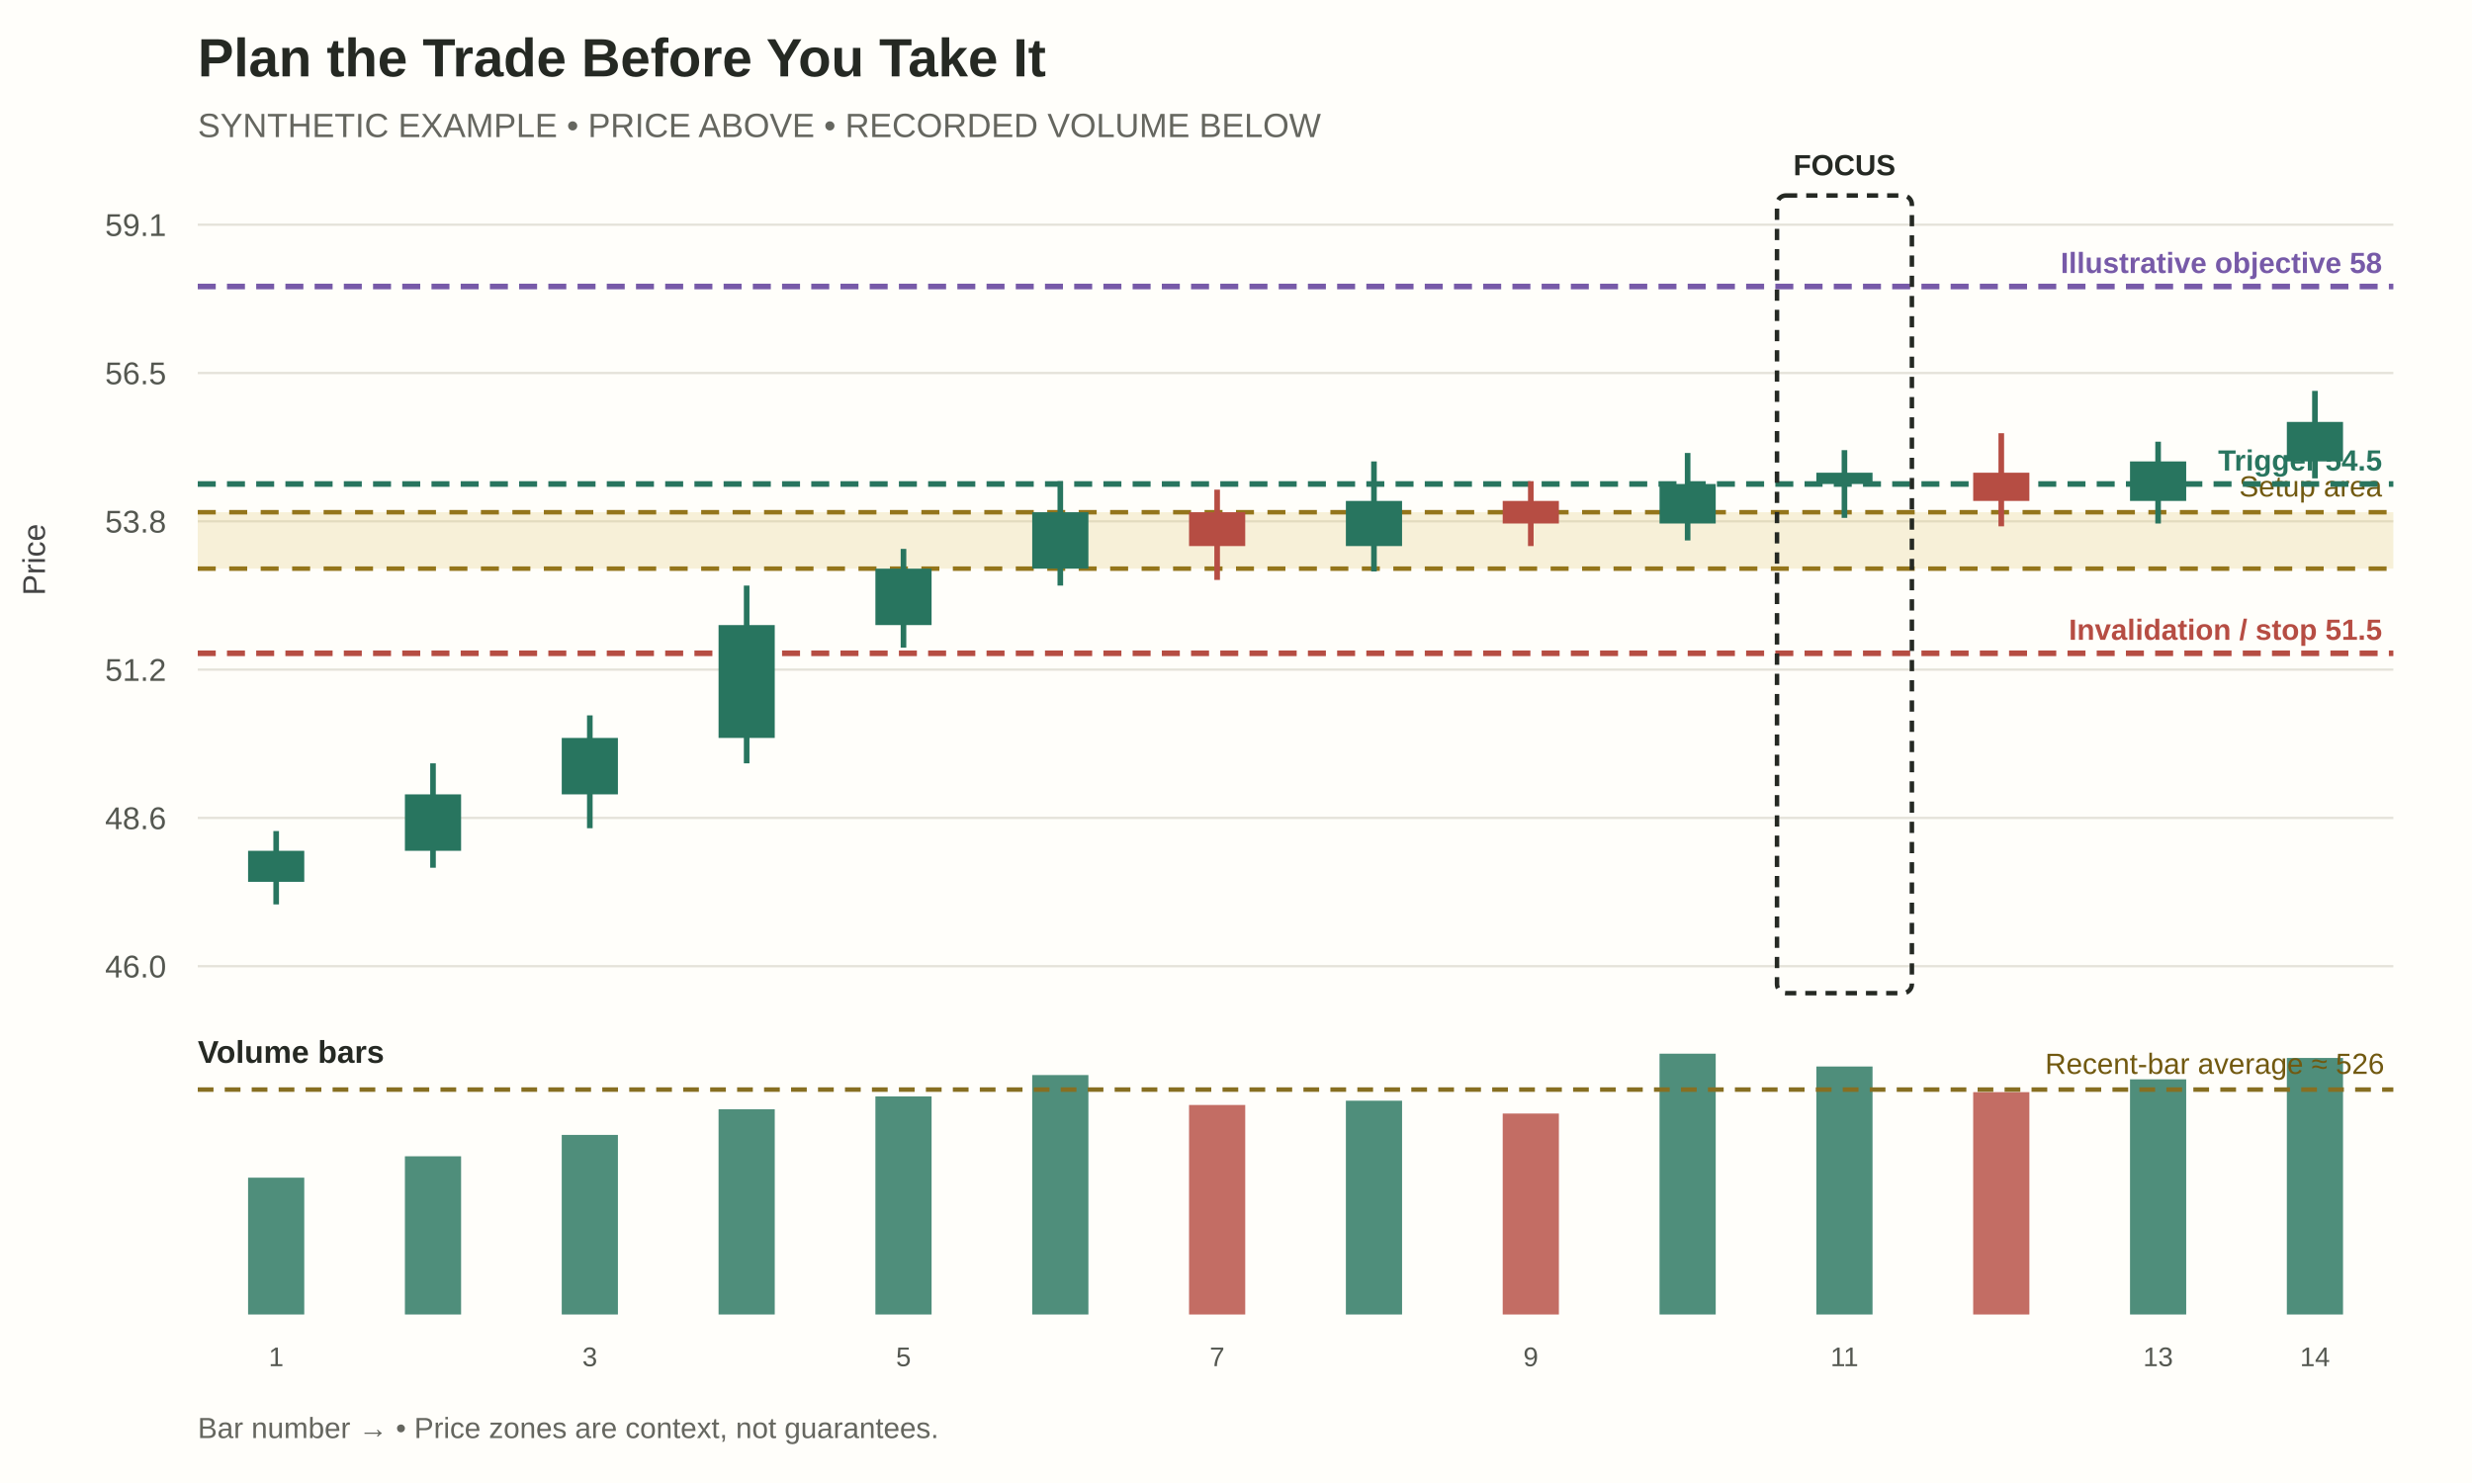
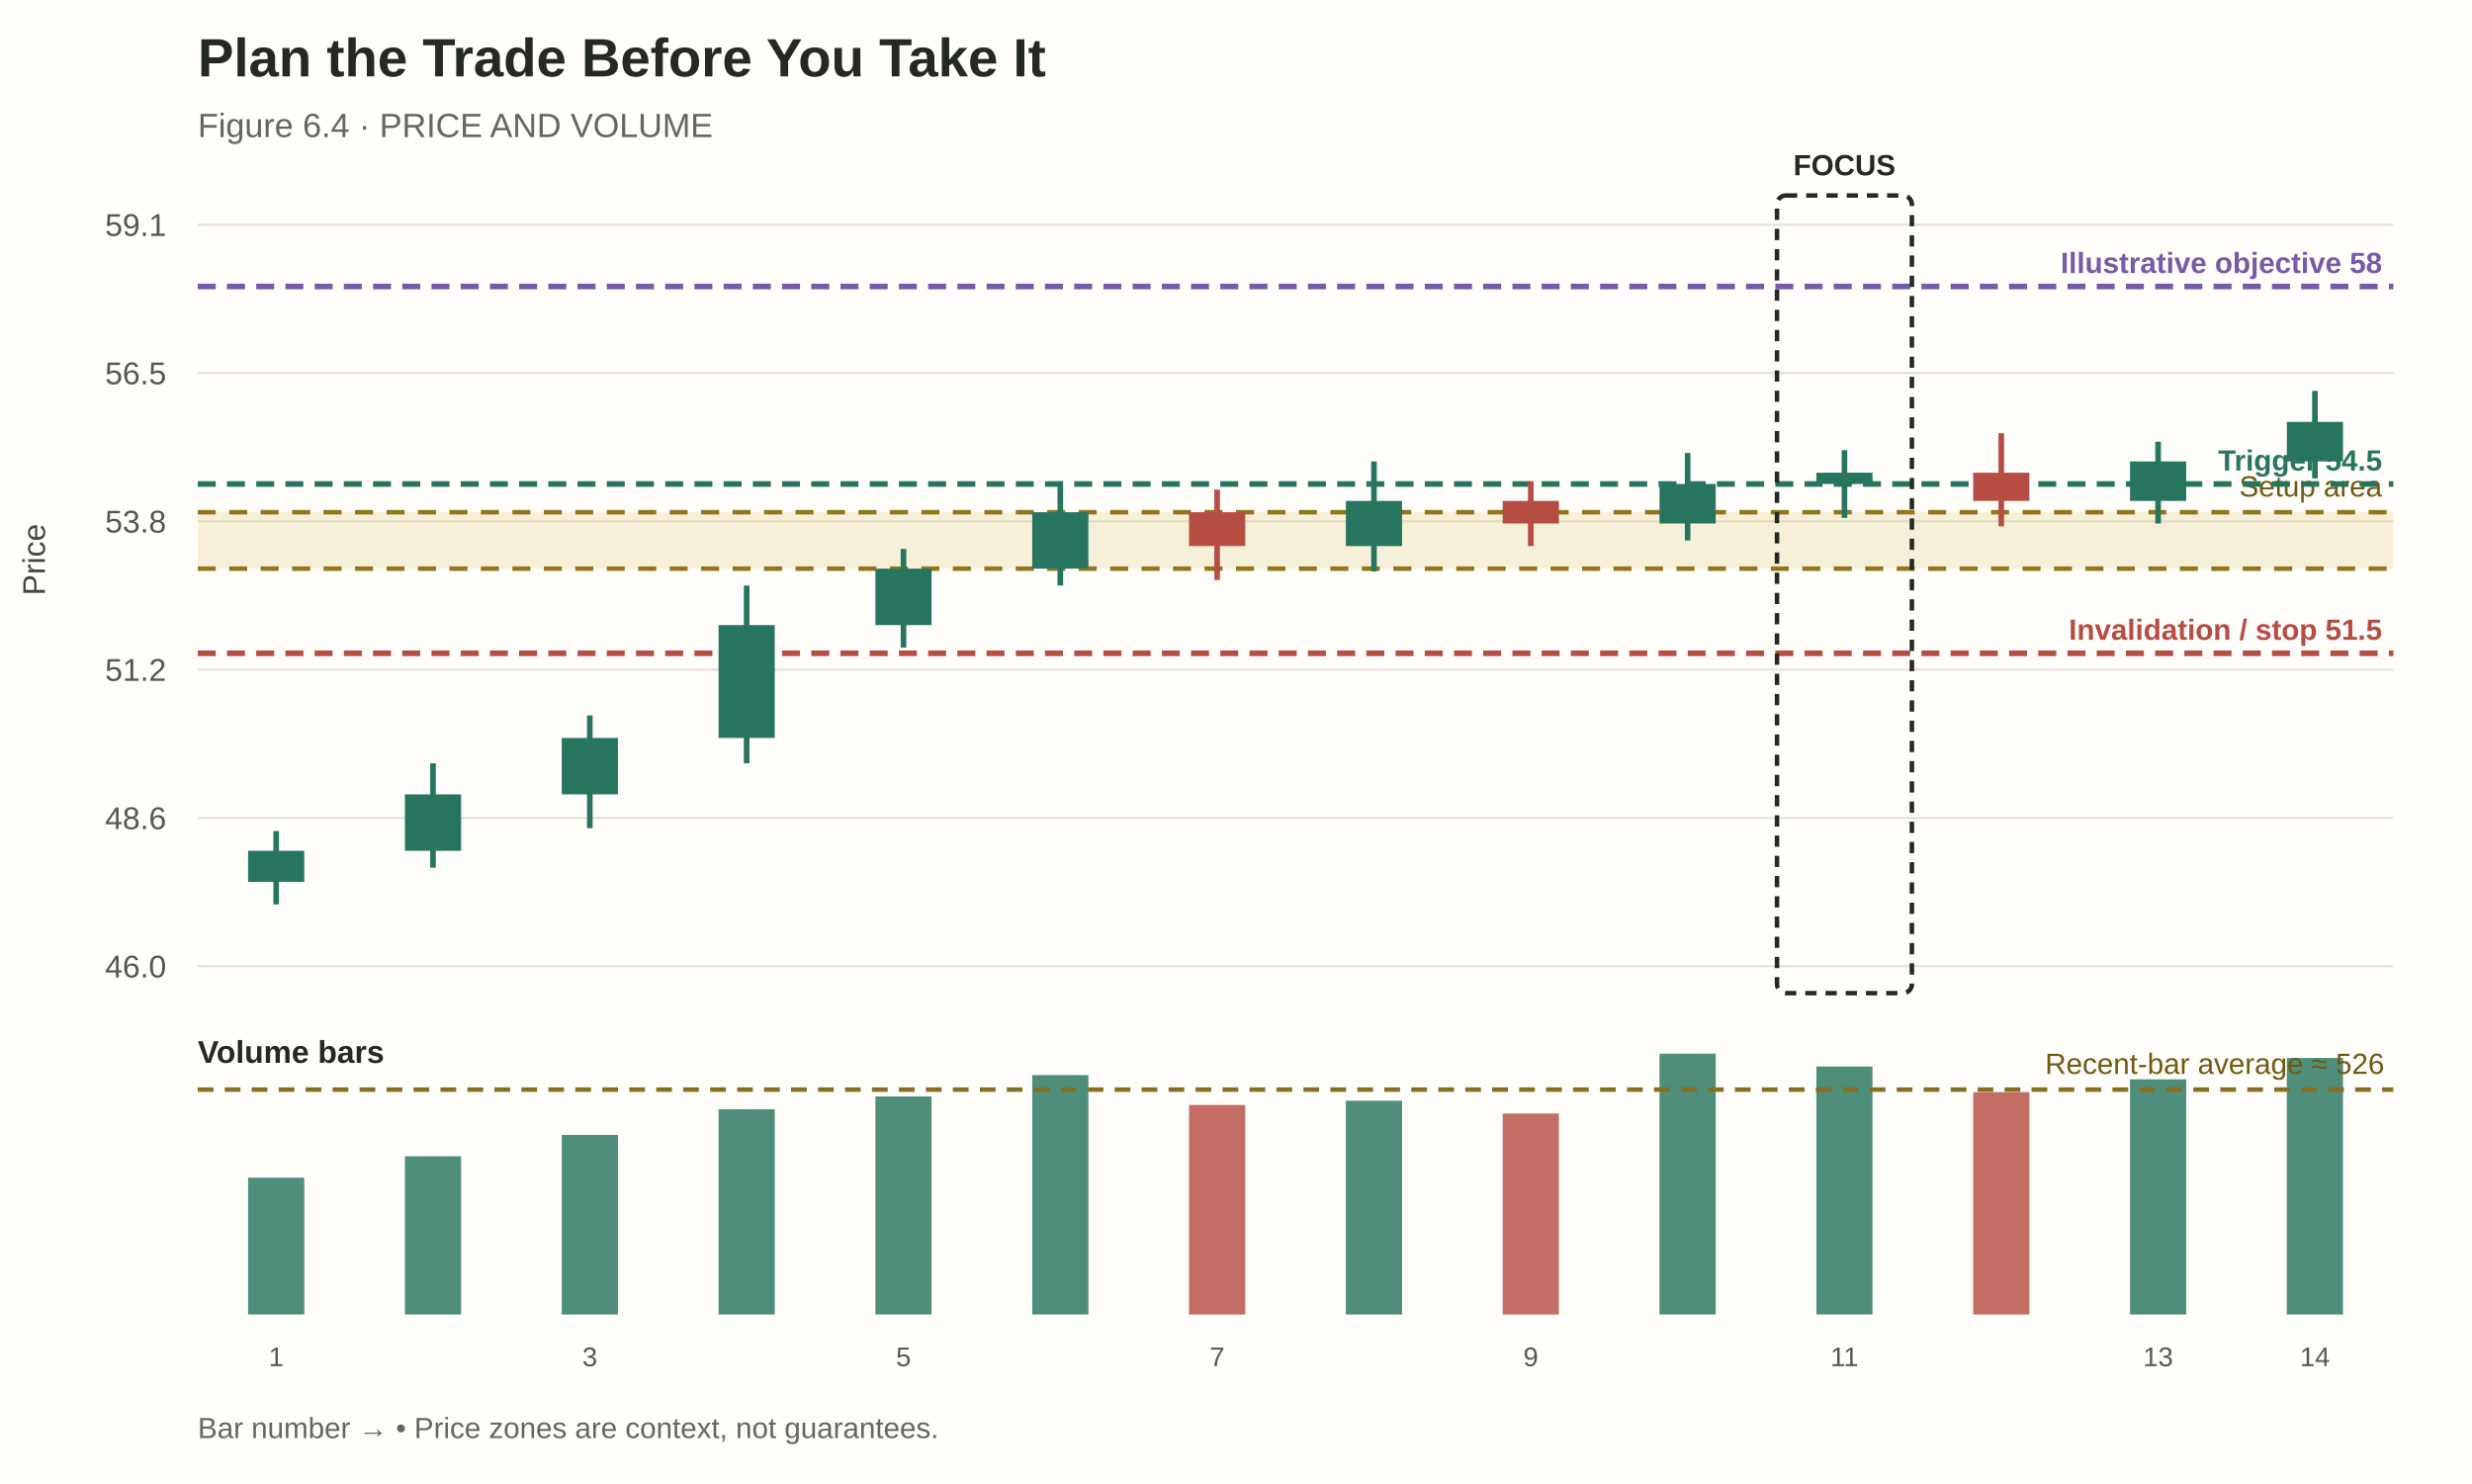
<svg xmlns="http://www.w3.org/2000/svg" role="img" aria-labelledby="chartTitle chartDesc" viewBox="0 0 1100 660" width="1100" height="660">
  <rect width="100%" height="100%" fill="#fffefa" />
  <text x="88" y="34" font-family="Arial,sans-serif" font-size="24" font-weight="700" fill="#252923">Plan the Trade Before You Take It</text>
-   <text x="88" y="61" font-family="Arial,sans-serif" font-size="15" fill="#65665f">SYNTHETIC EXAMPLE • PRICE ABOVE • RECORDED VOLUME BELOW</text>
+   <text x="88" y="61" font-family="Arial,sans-serif" font-size="15" fill="#65665f">Figure 6.4 · PRICE AND VOLUME</text>
  <line x1="88" x2="1065" y1="430" y2="430" stroke="#e4e2d9" />
  <text x="74" y="435" text-anchor="end" font-family="Arial,sans-serif" font-size="14" fill="#545750">46.0</text>
  <line x1="88" x2="1065" y1="364" y2="364" stroke="#e4e2d9" />
  <text x="74" y="369" text-anchor="end" font-family="Arial,sans-serif" font-size="14" fill="#545750">48.6</text>
  <line x1="88" x2="1065" y1="298" y2="298" stroke="#e4e2d9" />
  <text x="74" y="303" text-anchor="end" font-family="Arial,sans-serif" font-size="14" fill="#545750">51.2</text>
  <line x1="88" x2="1065" y1="232" y2="232" stroke="#e4e2d9" />
  <text x="74" y="237" text-anchor="end" font-family="Arial,sans-serif" font-size="14" fill="#545750">53.8</text>
  <line x1="88" x2="1065" y1="166" y2="166" stroke="#e4e2d9" />
  <text x="74" y="171" text-anchor="end" font-family="Arial,sans-serif" font-size="14" fill="#545750">56.5</text>
  <line x1="88" x2="1065" y1="100" y2="100" stroke="#e4e2d9" />
  <text x="74" y="105" text-anchor="end" font-family="Arial,sans-serif" font-size="14" fill="#545750">59.1</text>
  <rect x="88" y="227.957" width="977" height="25.114" fill="#dfc66b" opacity=".24" />
  <line x1="88" x2="1065" y1="227.957" y2="227.957" stroke="#94751b" stroke-width="2" stroke-dasharray="8 6" />
  <line x1="88" x2="1065" y1="253.071" y2="253.071" stroke="#94751b" stroke-width="2" stroke-dasharray="8 6" />
  <text x="1060" y="220.957" text-anchor="end" font-family="Arial,sans-serif" font-size="13" fill="#715910">Setup area</text>
  <line x1="88" x2="1065" y1="215.4" y2="215.4" stroke="#28755f" stroke-width="2.5" stroke-dasharray="8 5" />
  <text x="1060" y="209.4" text-anchor="end" font-family="Arial,sans-serif" font-size="13" font-weight="700" fill="#28755f">Trigger 54.5</text>
  <line x1="88" x2="1065" y1="290.742" y2="290.742" stroke="#b64d43" stroke-width="2.5" stroke-dasharray="8 5" />
  <text x="1060" y="284.742" text-anchor="end" font-family="Arial,sans-serif" font-size="13" font-weight="700" fill="#b64d43">Invalidation / stop 51.5</text>
  <line x1="88" x2="1065" y1="127.5" y2="127.5" stroke="#775aa8" stroke-width="2.5" stroke-dasharray="8 5" />
  <text x="1060" y="121.5" text-anchor="end" font-family="Arial,sans-serif" font-size="13" font-weight="700" fill="#775aa8">Illustrative objective 58</text>
  <text x="20" y="265" transform="rotate(-90 20 265)" font-family="Arial,sans-serif" font-size="14" fill="#444">Price</text>
  <line x1="122.893" x2="122.893" y1="369.852" y2="402.5" stroke="#28755f" stroke-width="2.5" />
  <rect x="110.393" y="378.642" width="25" height="13.813" fill="#28755f" />
  <rect x="110.393" y="524.11" width="25" height="60.89" fill="#28755f" opacity=".82" />
  <text x="122.893" y="608" text-anchor="middle" font-family="Arial,sans-serif" font-size="12" fill="#545750">1</text>
  <line x1="192.679" x2="192.679" y1="339.715" y2="386.176" stroke="#28755f" stroke-width="2.5" />
  <rect x="180.179" y="353.527" width="25" height="25.114" fill="#28755f" />
  <rect x="180.179" y="514.596" width="25" height="70.404" fill="#28755f" opacity=".82" />
  <line x1="262.464" x2="262.464" y1="318.368" y2="368.596" stroke="#28755f" stroke-width="2.5" />
  <rect x="249.964" y="328.413" width="25" height="25.114" fill="#28755f" />
  <rect x="249.964" y="505.082" width="25" height="79.918" fill="#28755f" opacity=".82" />
  <text x="262.464" y="608" text-anchor="middle" font-family="Arial,sans-serif" font-size="12" fill="#545750">3</text>
  <line x1="332.25" x2="332.25" y1="260.605" y2="339.715" stroke="#28755f" stroke-width="2.5" />
  <rect x="319.75" y="278.185" width="25" height="50.228" fill="#28755f" />
  <rect x="319.75" y="493.665" width="25" height="91.335" fill="#28755f" opacity=".82" />
  <line x1="402.036" x2="402.036" y1="244.281" y2="288.231" stroke="#28755f" stroke-width="2.5" />
  <rect x="389.536" y="253.071" width="25" height="25.114" fill="#28755f" />
  <rect x="389.536" y="487.957" width="25" height="97.043" fill="#28755f" opacity=".82" />
  <text x="402.036" y="608" text-anchor="middle" font-family="Arial,sans-serif" font-size="12" fill="#545750">5</text>
  <line x1="471.821" x2="471.821" y1="214.144" y2="260.605" stroke="#28755f" stroke-width="2.5" />
  <rect x="459.321" y="227.957" width="25" height="25.114" fill="#28755f" />
  <rect x="459.321" y="478.443" width="25" height="106.557" fill="#28755f" opacity=".82" />
  <line x1="541.607" x2="541.607" y1="217.911" y2="258.094" stroke="#b64d43" stroke-width="2.5" />
  <rect x="529.107" y="227.957" width="25" height="15.068" fill="#b64d43" />
  <rect x="529.107" y="491.762" width="25" height="93.238" fill="#b64d43" opacity=".82" />
  <text x="541.607" y="608" text-anchor="middle" font-family="Arial,sans-serif" font-size="12" fill="#545750">7</text>
  <line x1="611.393" x2="611.393" y1="205.354" y2="254.326" stroke="#28755f" stroke-width="2.5" />
  <rect x="598.893" y="222.934" width="25" height="20.091" fill="#28755f" />
  <rect x="598.893" y="489.859" width="25" height="95.141" fill="#28755f" opacity=".82" />
  <line x1="681.179" x2="681.179" y1="214.144" y2="243.025" stroke="#b64d43" stroke-width="2.5" />
  <rect x="668.679" y="222.934" width="25" height="10.046" fill="#b64d43" />
  <rect x="668.679" y="495.568" width="25" height="89.432" fill="#b64d43" opacity=".82" />
  <text x="681.179" y="608" text-anchor="middle" font-family="Arial,sans-serif" font-size="12" fill="#545750">9</text>
  <line x1="750.964" x2="750.964" y1="201.587" y2="240.514" stroke="#28755f" stroke-width="2.5" />
  <rect x="738.464" y="215.4" width="25" height="17.58" fill="#28755f" />
  <rect x="738.464" y="468.929" width="25" height="116.071" fill="#28755f" opacity=".82" />
  <line x1="820.75" x2="820.75" y1="200.331" y2="230.468" stroke="#28755f" stroke-width="2.5" />
  <rect x="808.25" y="210.377" width="25" height="5.023" fill="#28755f" />
  <rect x="808.25" y="474.637" width="25" height="110.363" fill="#28755f" opacity=".82" />
  <rect x="790.742" y="87" width="60.016" height="355" fill="none" stroke="#252923" stroke-width="2" stroke-dasharray="5 4" rx="4" />
  <text x="820.75" y="78" text-anchor="middle" font-family="Arial,sans-serif" font-size="13" font-weight="700" fill="#252923">FOCUS</text>
  <text x="820.75" y="608" text-anchor="middle" font-family="Arial,sans-serif" font-size="12" fill="#545750">11</text>
  <line x1="890.536" x2="890.536" y1="192.797" y2="234.235" stroke="#b64d43" stroke-width="2.5" />
  <rect x="878.036" y="210.377" width="25" height="12.557" fill="#b64d43" />
  <rect x="878.036" y="486.054" width="25" height="98.946" fill="#b64d43" opacity=".82" />
  <line x1="960.321" x2="960.321" y1="196.564" y2="232.979" stroke="#28755f" stroke-width="2.5" />
  <rect x="947.821" y="205.354" width="25" height="17.58" fill="#28755f" />
  <rect x="947.821" y="480.345" width="25" height="104.655" fill="#28755f" opacity=".82" />
  <text x="960.321" y="608" text-anchor="middle" font-family="Arial,sans-serif" font-size="12" fill="#545750">13</text>
  <line x1="1030.107" x2="1030.107" y1="173.961" y2="212.888" stroke="#28755f" stroke-width="2.5" />
  <rect x="1017.607" y="187.774" width="25" height="17.58" fill="#28755f" />
  <rect x="1017.607" y="470.831" width="25" height="114.169" fill="#28755f" opacity=".82" />
  <text x="1030.107" y="608" text-anchor="middle" font-family="Arial,sans-serif" font-size="12" fill="#545750">14</text>
  <line x1="88" x2="1065" y1="484.912" y2="484.912" stroke="#876f22" stroke-width="2" stroke-dasharray="7 5" />
  <text x="1061" y="477.912" text-anchor="end" font-family="Arial,sans-serif" font-size="13" fill="#715910">Recent-bar average ≈ 526</text>
  <text x="88" y="473" font-family="Arial,sans-serif" font-size="14" font-weight="700" fill="#252923">Volume bars</text>
  <text x="88" y="640" font-family="Arial,sans-serif" font-size="13" fill="#65665f">Bar number → • Price zones are context, not guarantees.</text>
</svg>
